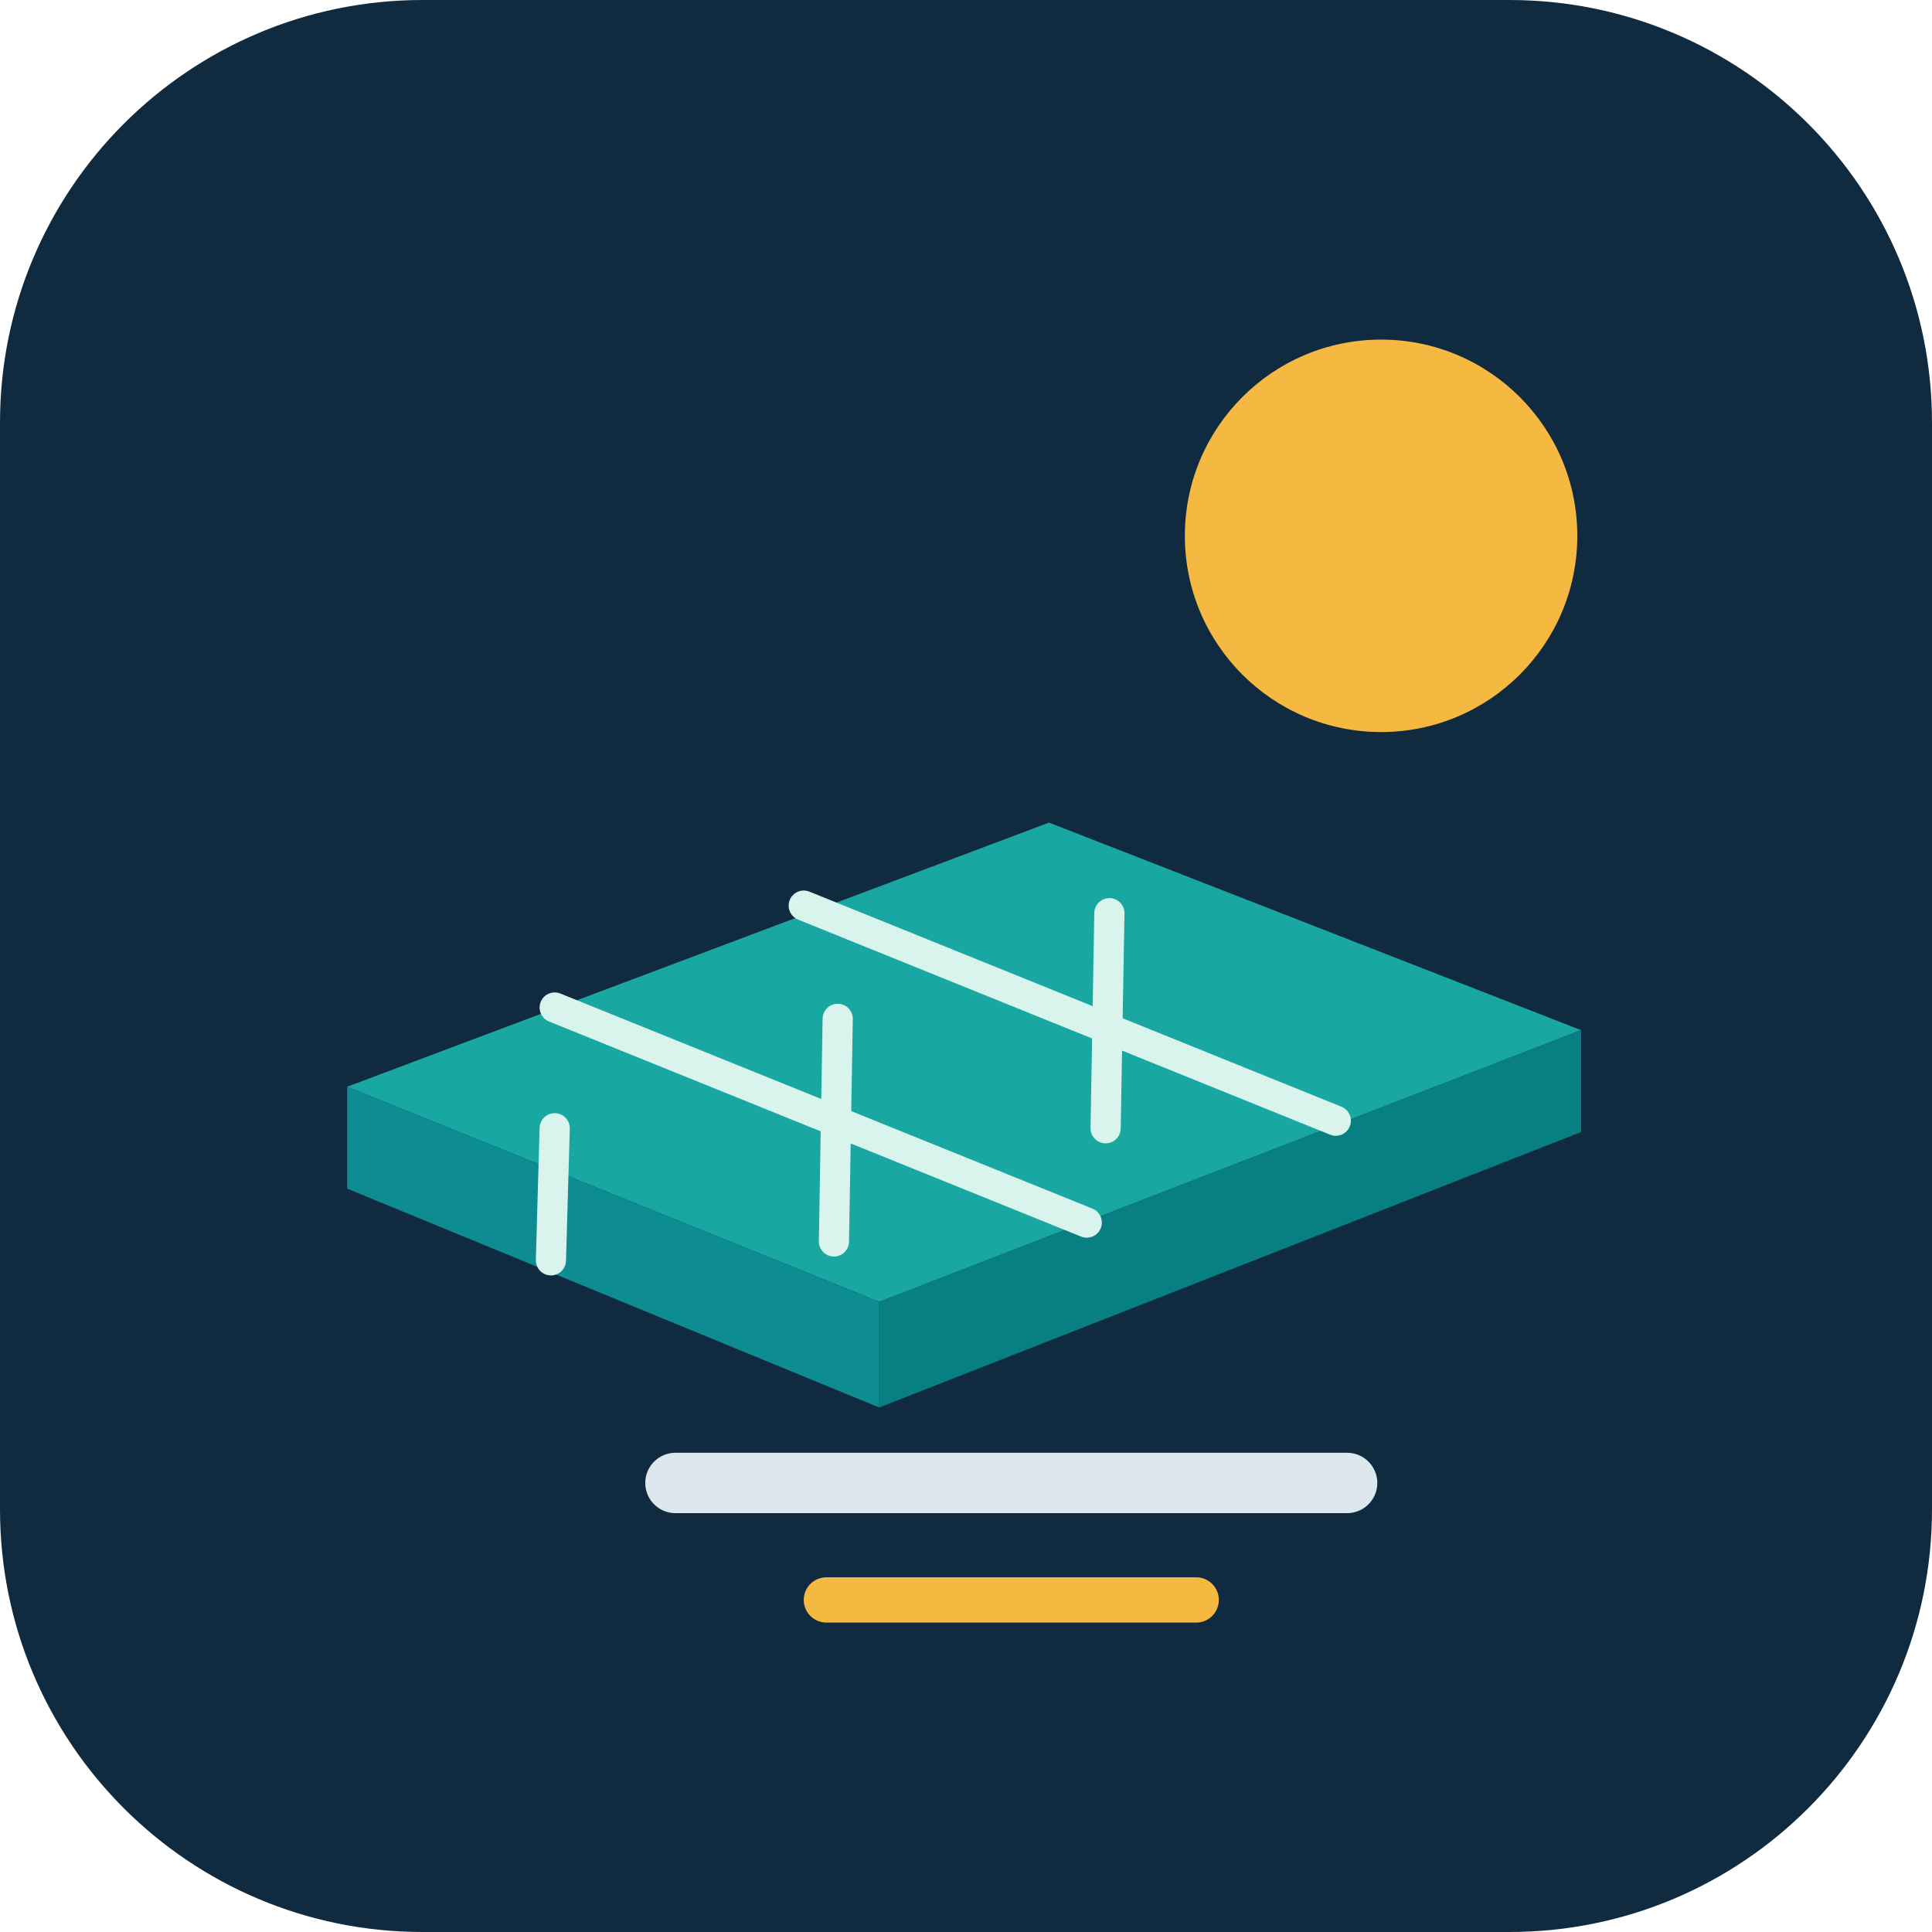
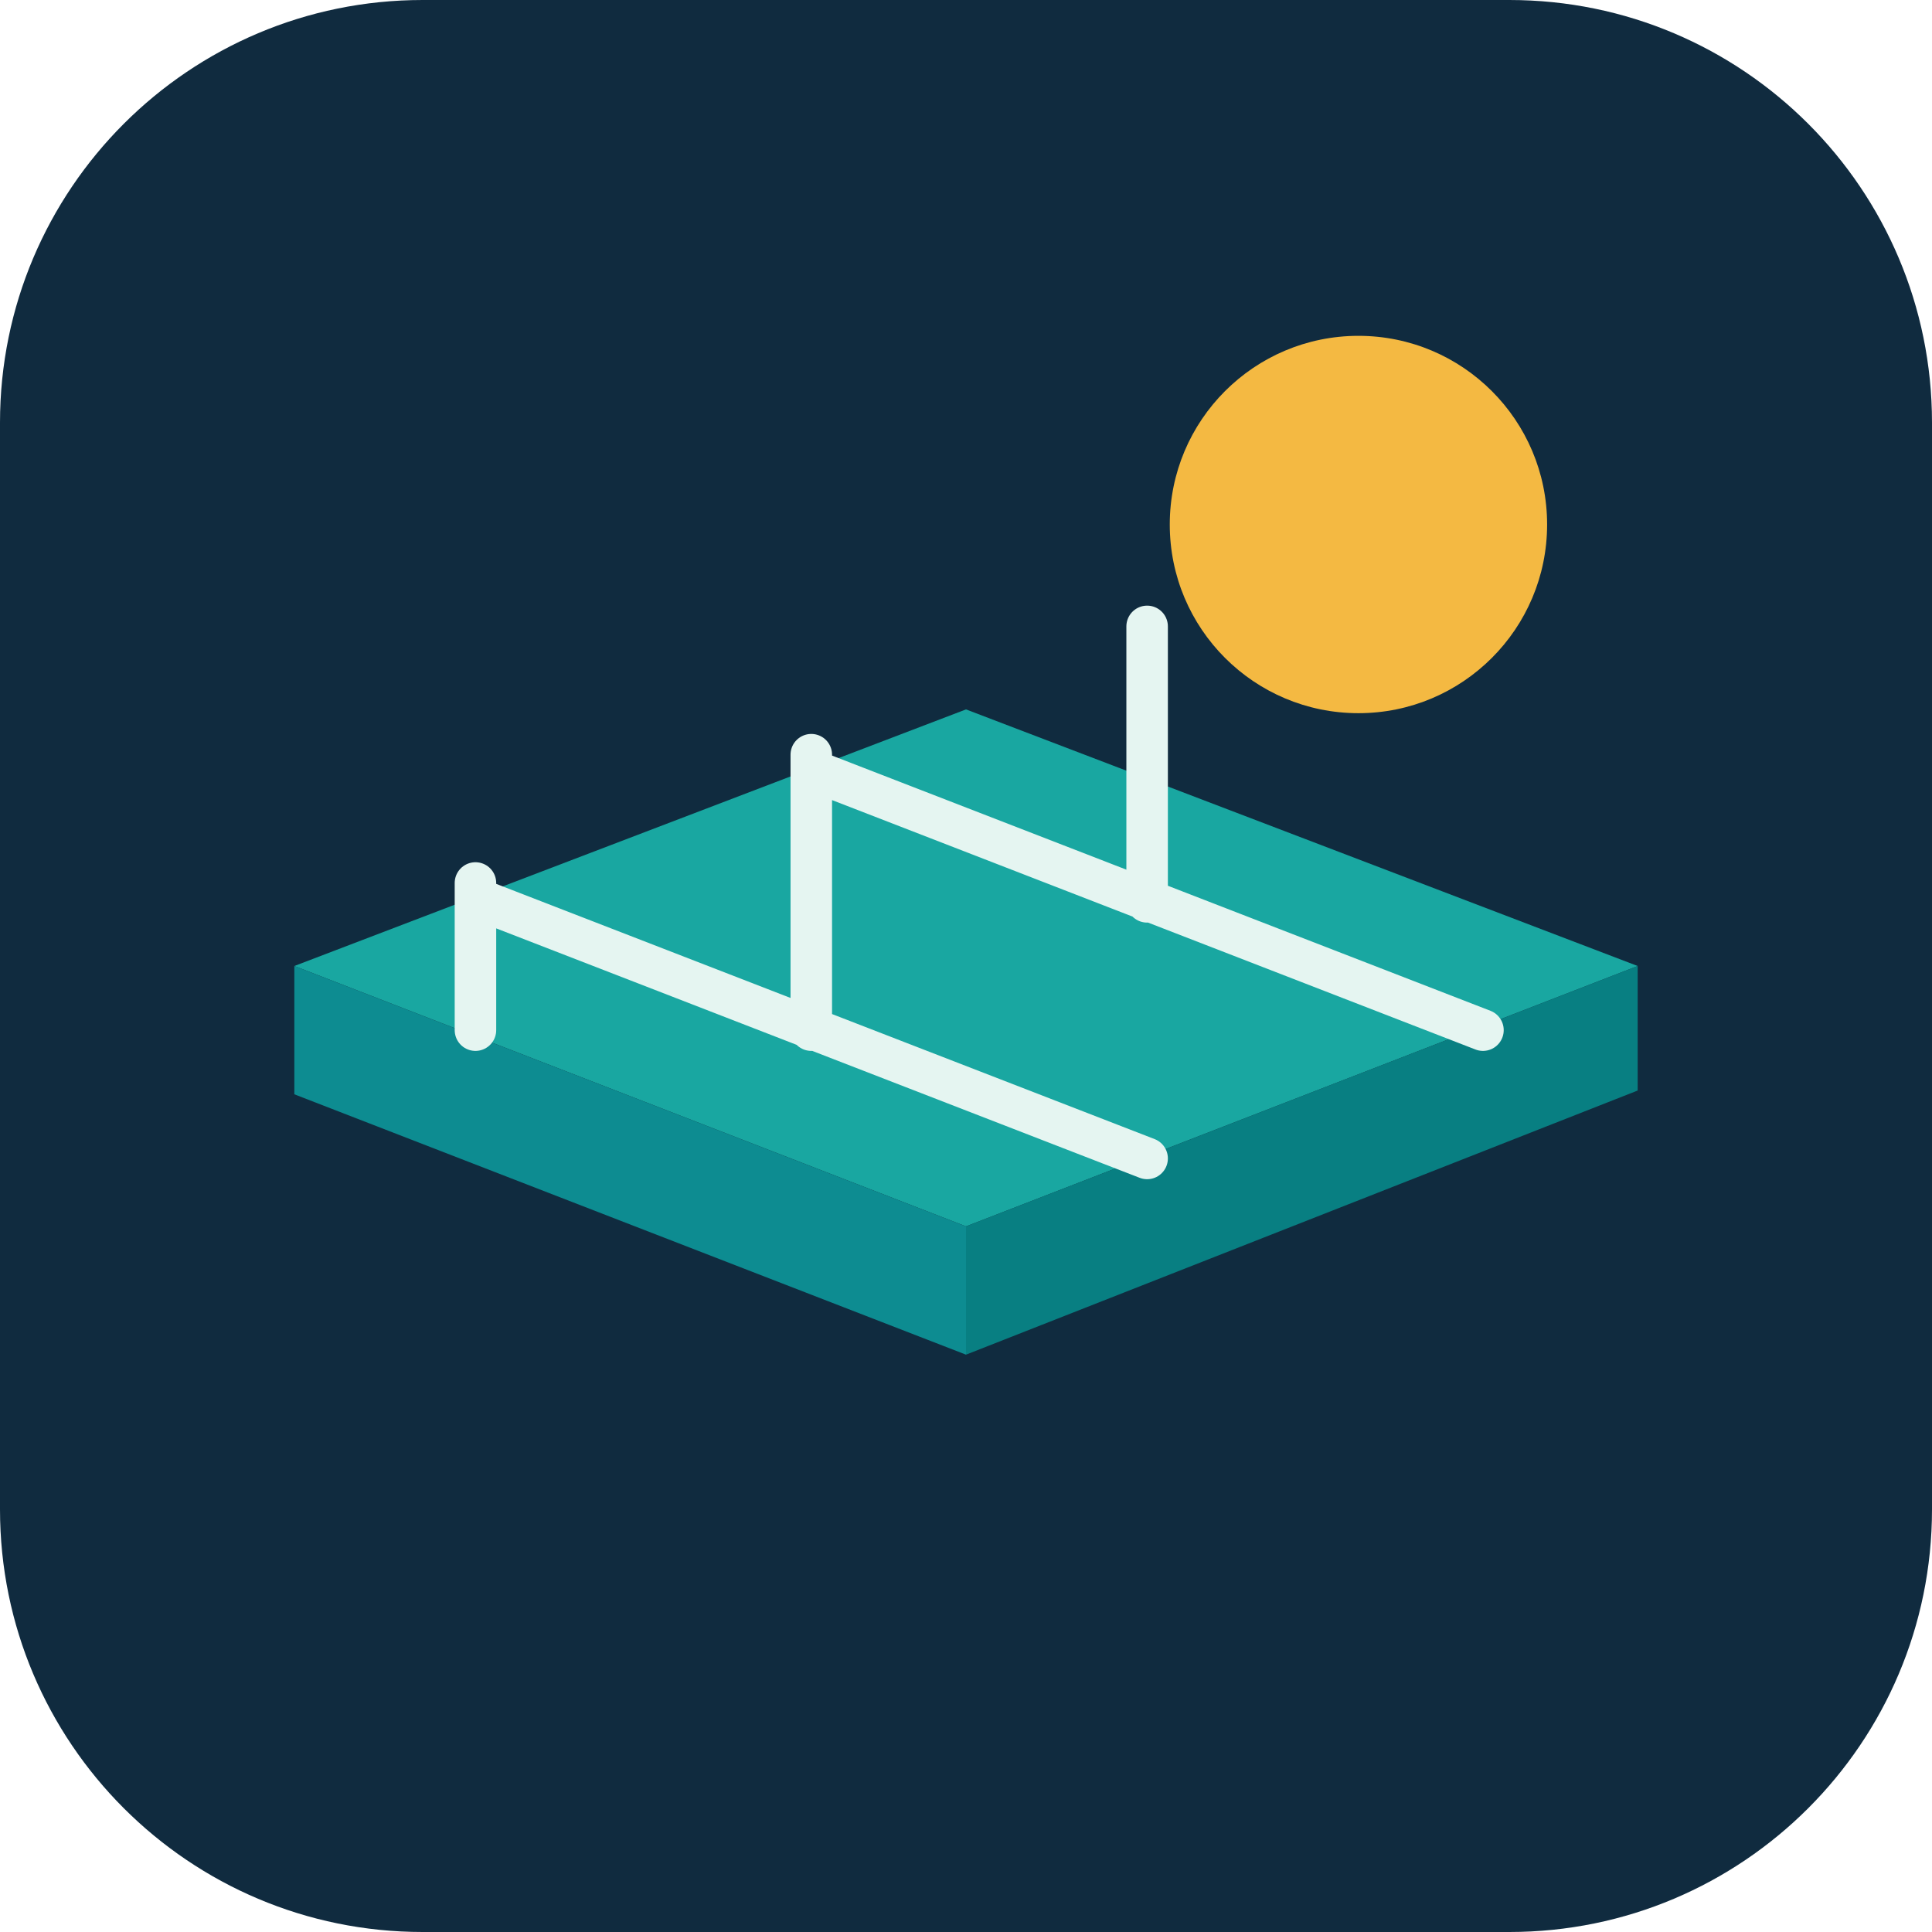
<svg xmlns="http://www.w3.org/2000/svg" width="512" height="512" viewBox="0 0 512 512">
  <rect width="512" height="512" rx="112" fill="#102b3f" />
-   <circle cx="366" cy="142" r="52" fill="#f5b942" />
-   <path d="M92 288 278 218l141 55-186 72z" fill="#19a7a1" />
-   <path d="m233 345 186-72v27l-186 73z" fill="#087f82" />
-   <path d="m92 288 141 57v28L92 315z" fill="#0d8c91" />
-   <path d="m147 267 141 57m-75-84 141 57m-207 2-1 35m76-64-1 59m73-87-1 57" fill="none" stroke="#d9f3ed" stroke-linecap="round" stroke-width="8" />
-   <path d="M179 393h178" stroke="#dce8ed" stroke-linecap="round" stroke-width="16" />
-   <path d="M219 424h98" stroke="#f5b942" stroke-linecap="round" stroke-width="12" />
+   <circle cx="360" cy="139" r="50" fill="#f4b942" />
+   <path d="m78 256 178-68 178 68-178 69z" fill="#19a7a1" />
+   <path d="m256 325 178-69v33l-178 70z" fill="#087f82" />
+   <path d="m78 256 178 69v34L78 290z" fill="#0d8c91" />
+   <path d="m126 238 178 69m-89-103 178 69m-267-39v39m89-73v73m89-107v73" fill="none" stroke="#e5f5f1" stroke-linecap="round" stroke-width="11" />
</svg>
